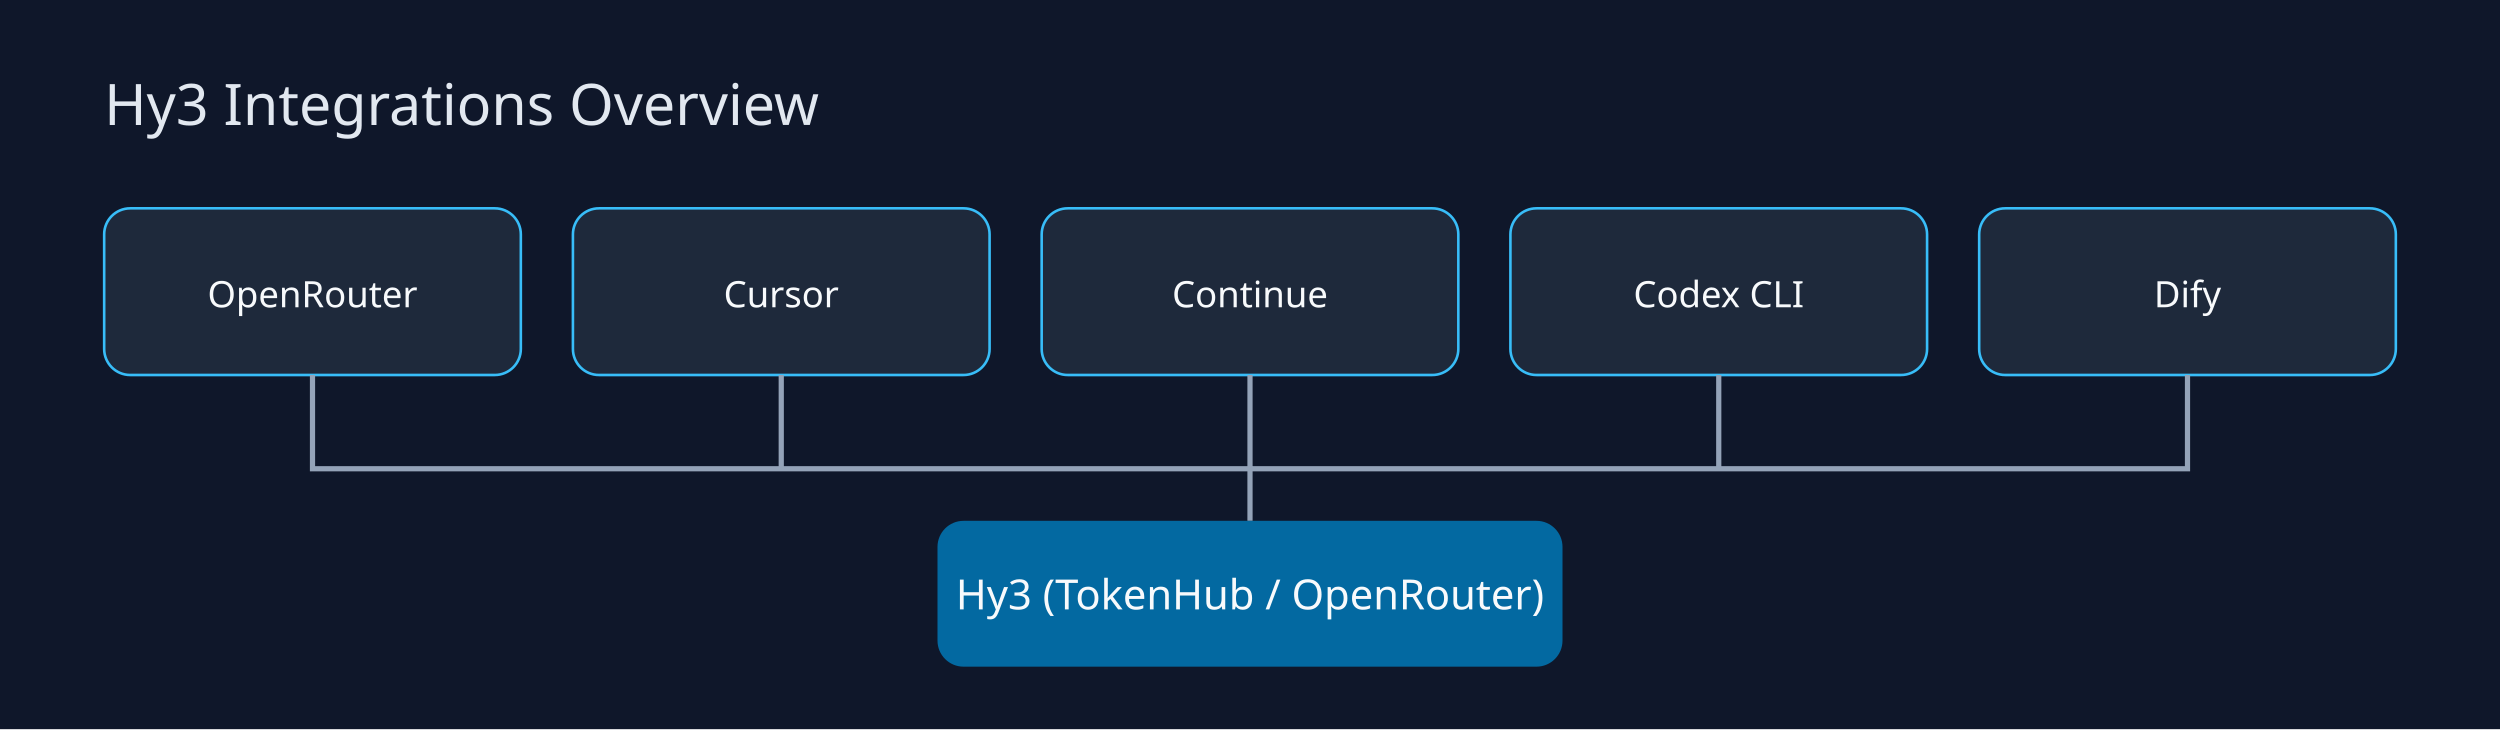
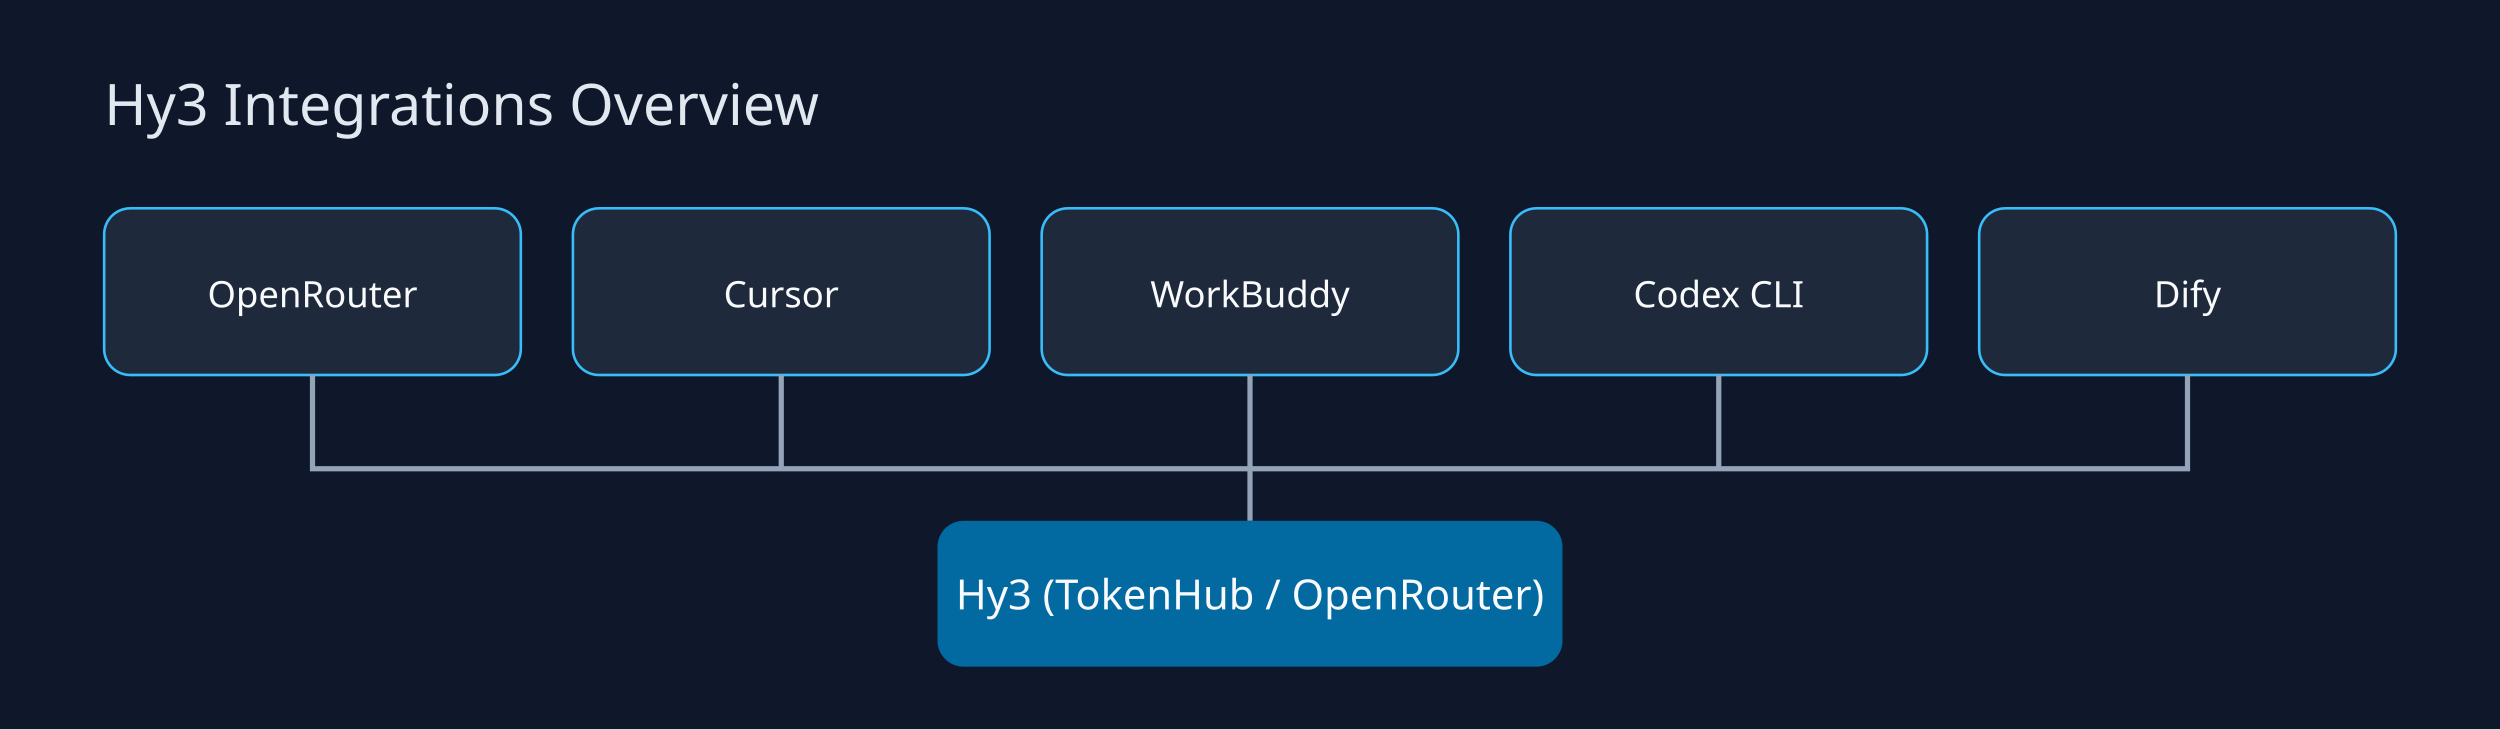
<svg xmlns="http://www.w3.org/2000/svg" width="960" height="280" viewBox="0 0 960 280">
  <rect width="960" height="280" fill="#0f172a" />
  <text x="40" y="48" fill="#e2e8f0" font-family="sans-serif" font-size="22">Hy3 Integrations Overview</text>
  <rect x="40" y="80" width="160" height="64" rx="10" fill="#1e293b" stroke="#38bdf8" />
  <text x="120" y="118" text-anchor="middle" fill="#f8fafc" font-family="sans-serif" font-size="14">OpenRouter</text>
  <rect x="220" y="80" width="160" height="64" rx="10" fill="#1e293b" stroke="#38bdf8" />
  <text x="300" y="118" text-anchor="middle" fill="#f8fafc" font-family="sans-serif" font-size="14">Cursor</text>
  <rect x="400" y="80" width="160" height="64" rx="10" fill="#1e293b" stroke="#38bdf8" />
-   <text x="480" y="118" text-anchor="middle" fill="#f8fafc" font-family="sans-serif" font-size="14">Continue</text>
+   <text x="480" y="118" text-anchor="middle" fill="#f8fafc" font-family="sans-serif" font-size="14">WorkBuddy</text>
  <rect x="580" y="80" width="160" height="64" rx="10" fill="#1e293b" stroke="#38bdf8" />
  <text x="660" y="118" text-anchor="middle" fill="#f8fafc" font-family="sans-serif" font-size="14">Codex CLI</text>
  <rect x="760" y="80" width="160" height="64" rx="10" fill="#1e293b" stroke="#38bdf8" />
  <text x="840" y="118" text-anchor="middle" fill="#f8fafc" font-family="sans-serif" font-size="14">Dify</text>
  <path d="M120 144 V180 H480 V200" stroke="#94a3b8" fill="none" stroke-width="2" />
  <path d="M300 144 V180" stroke="#94a3b8" fill="none" stroke-width="2" />
  <path d="M480 144 V180" stroke="#94a3b8" fill="none" stroke-width="2" />
  <path d="M660 144 V180" stroke="#94a3b8" fill="none" stroke-width="2" />
  <path d="M840 144 V180 H480" stroke="#94a3b8" fill="none" stroke-width="2" />
  <rect x="360" y="200" width="240" height="56" rx="10" fill="#0369a1" />
  <text x="480" y="234" text-anchor="middle" fill="#f8fafc" font-family="sans-serif" font-size="16">Hy3 (TokenHub / OpenRouter)</text>
</svg>
